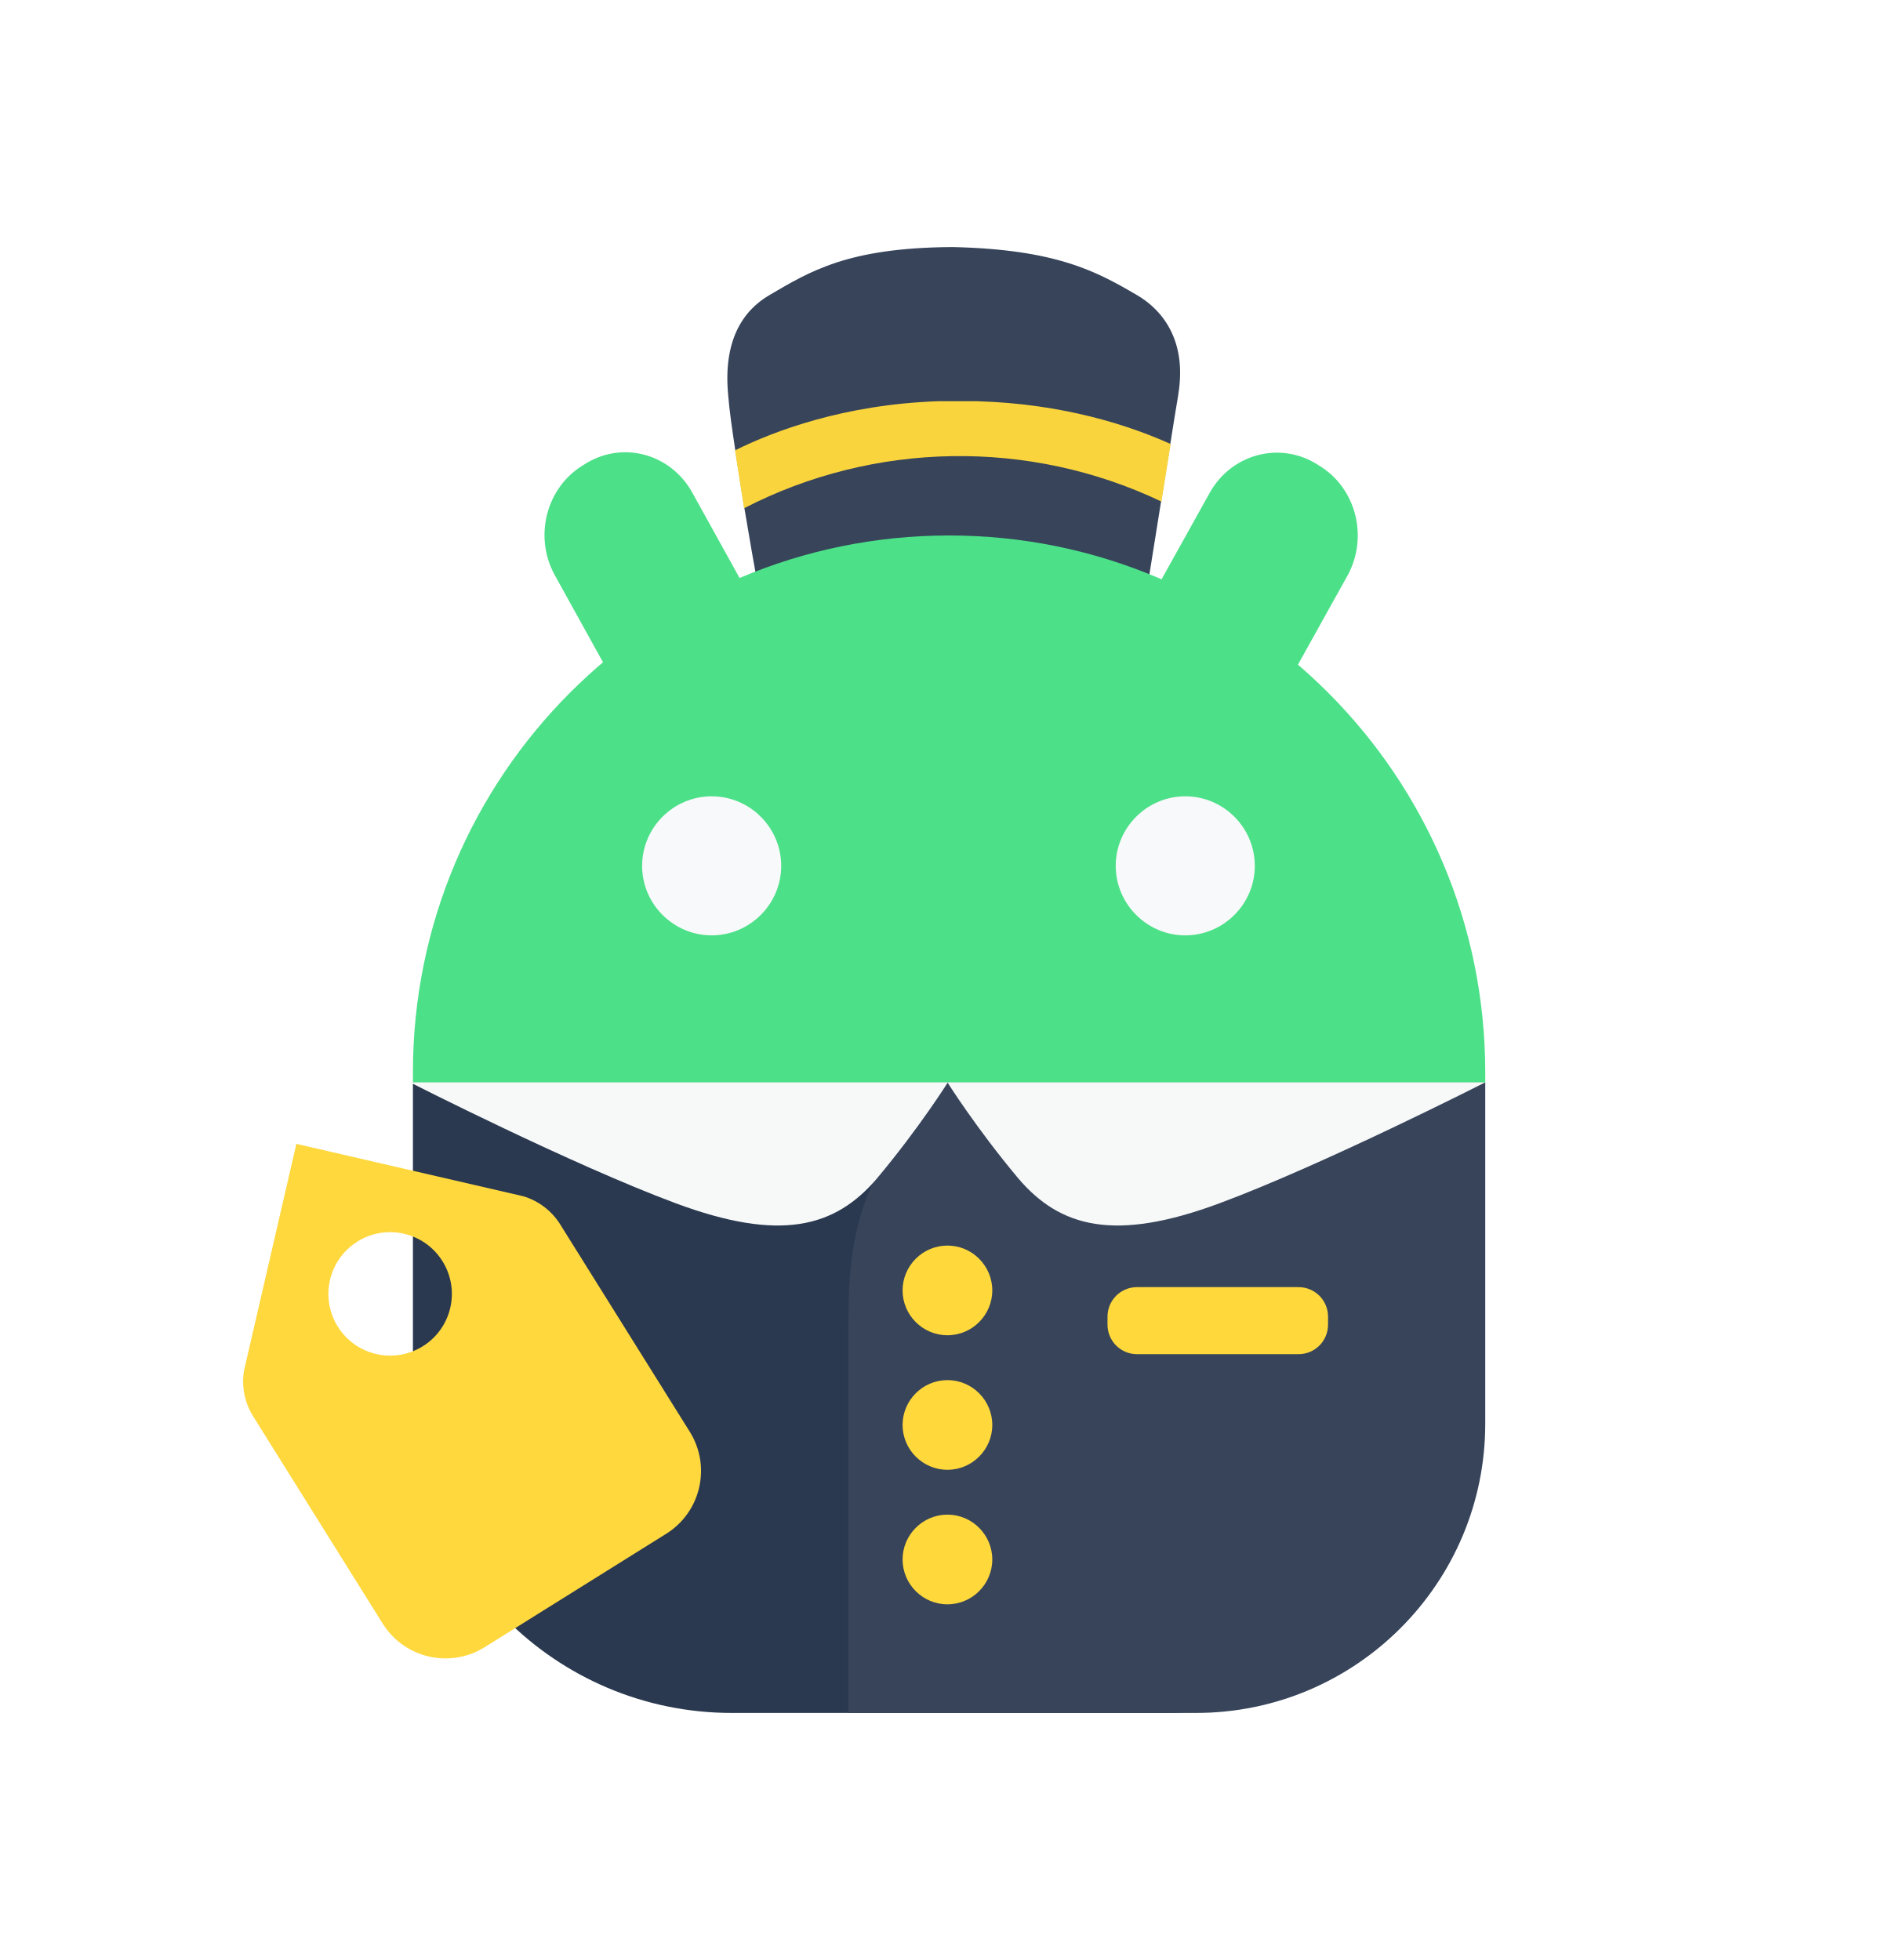
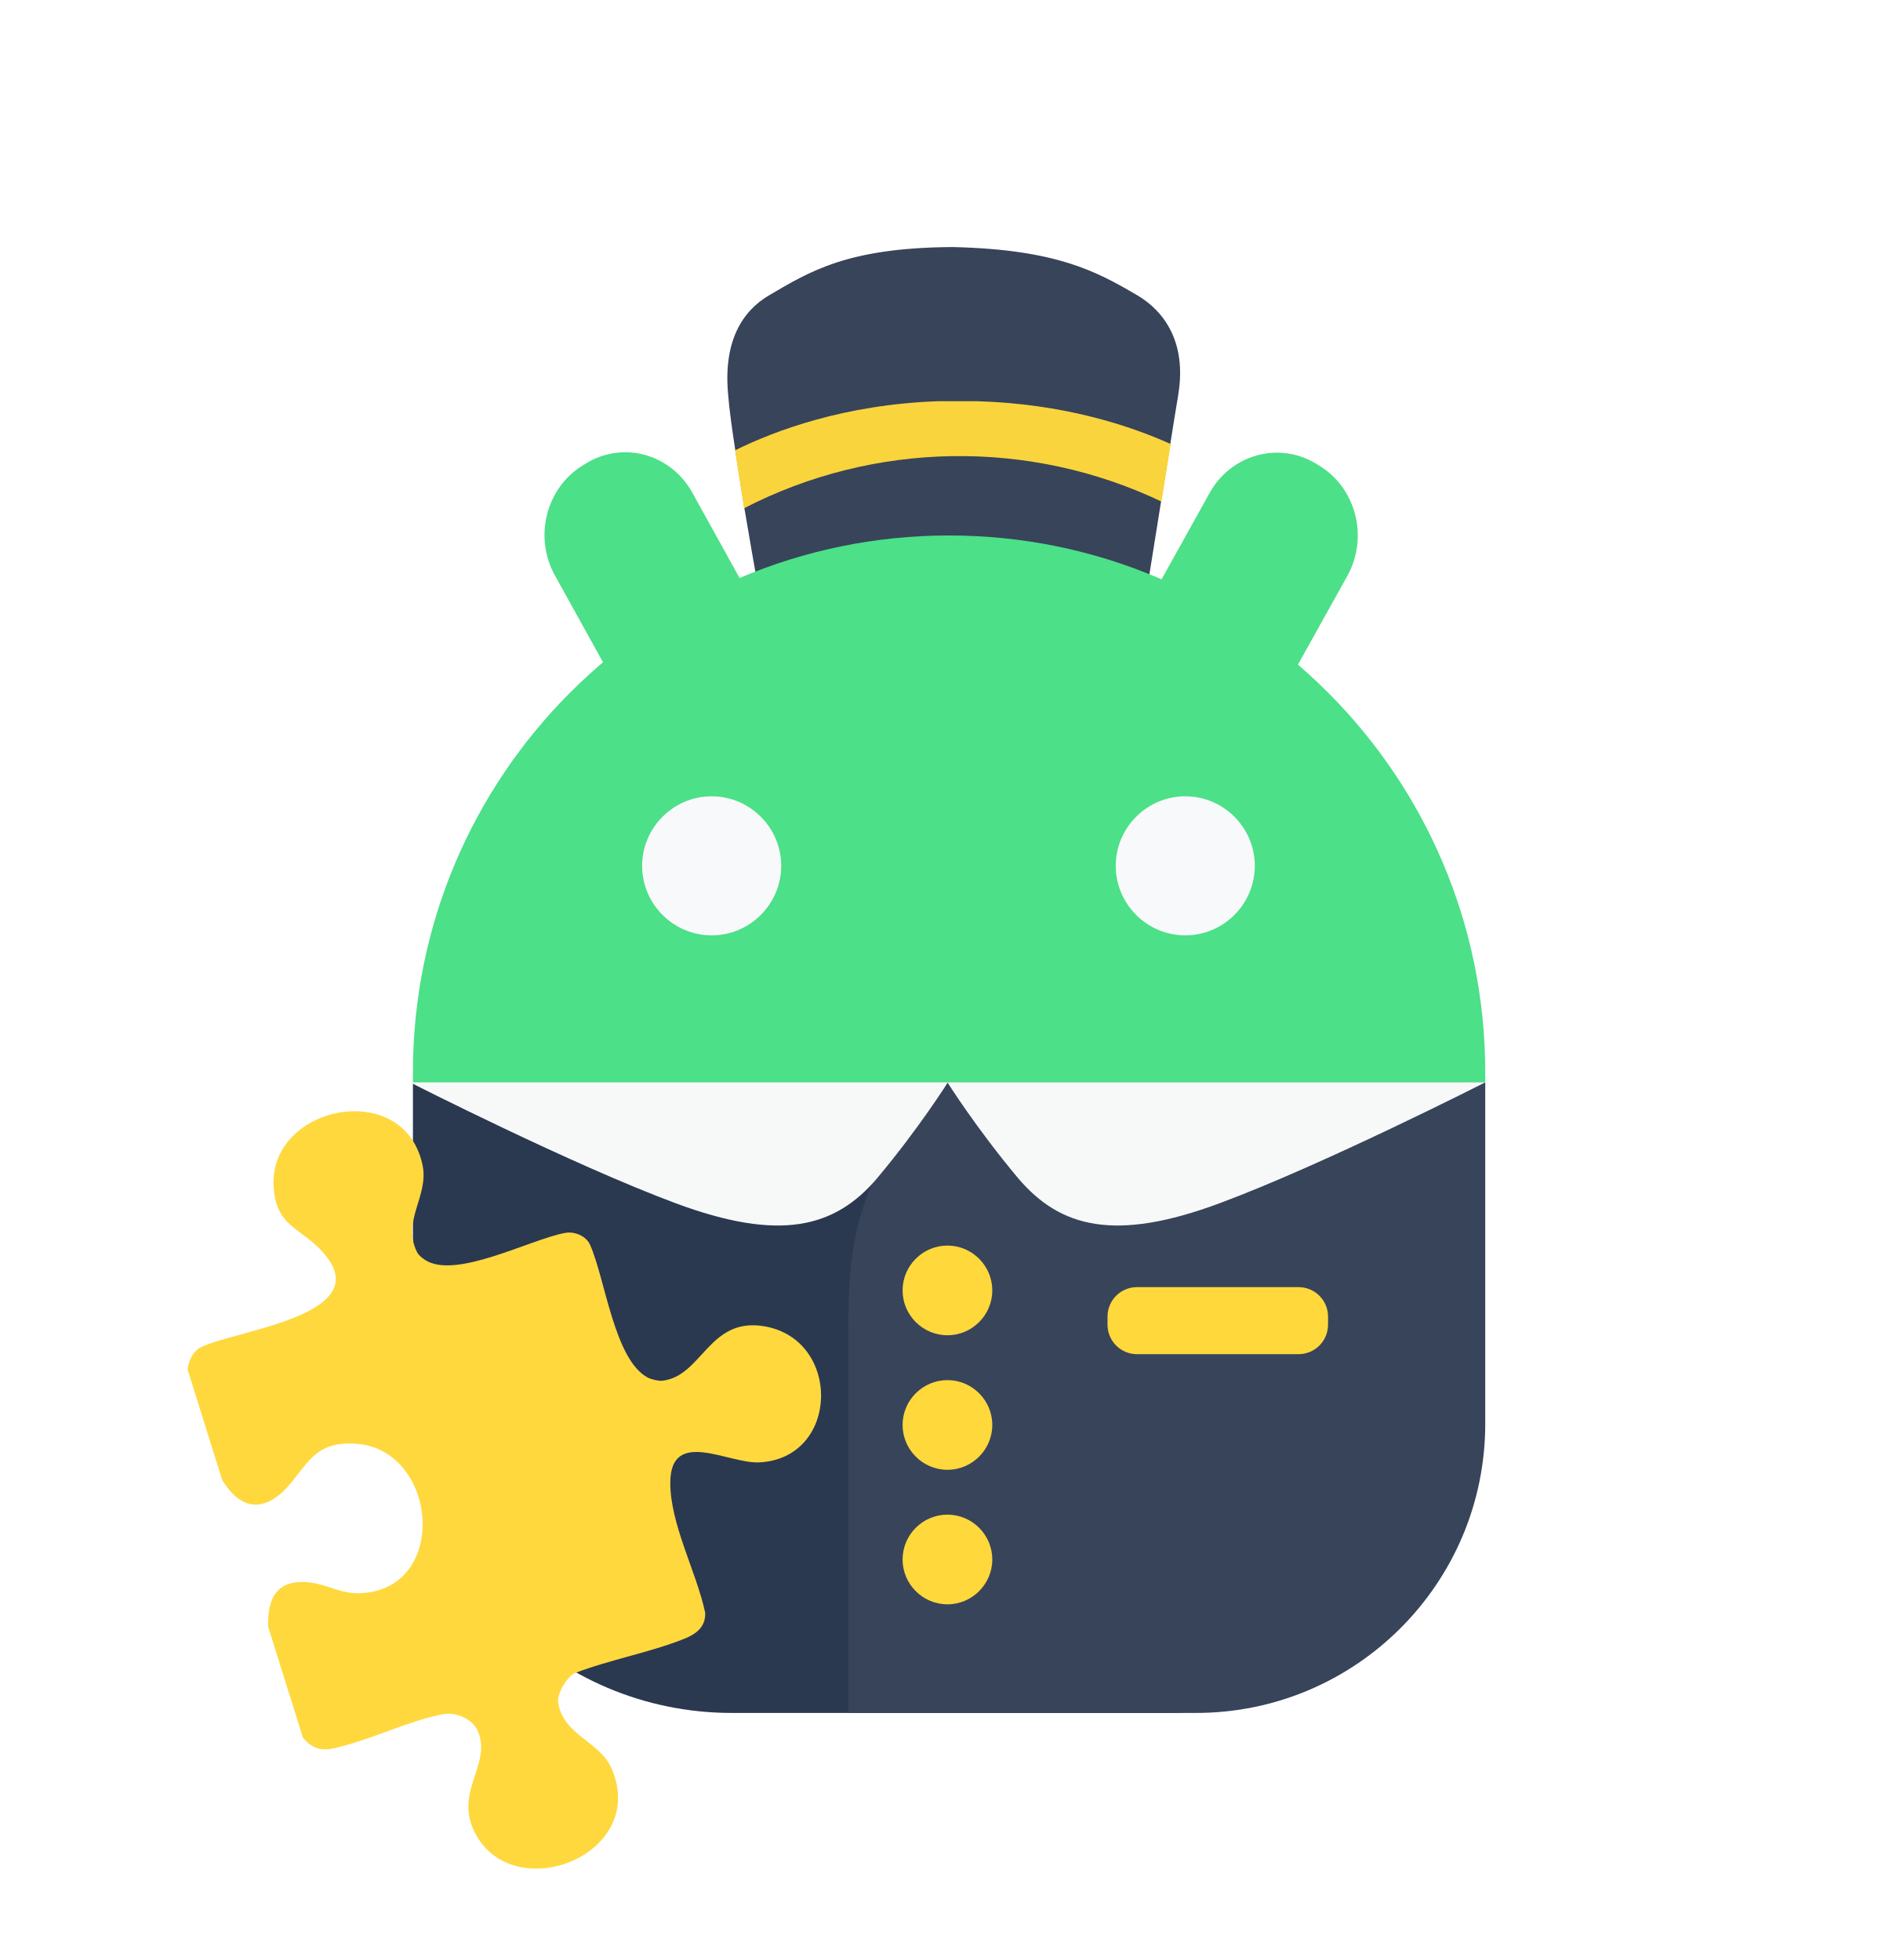
<svg xmlns="http://www.w3.org/2000/svg" id="Layer_1" data-name="Layer 1" viewBox="0 0 460.6 476.4">
  <defs>
    <style>
      .cls-1 {
+         fill: #ffd83e;
+       }
+ 
+       .cls-2 {
        fill: #ffd83c;
      }

-       .cls-1, .cls-2, .cls-3, .cls-4, .cls-5, .cls-6, .cls-7, .cls-8 {
+       .cls-2, .cls-3, .cls-4, .cls-5, .cls-6, .cls-7, .cls-8 {
        fill-rule: evenodd;
-       }
- 
-       .cls-2 {
-         fill: #ffd83e;
      }

      .cls-3 {
        fill: #f9d43d;
      }

      .cls-4 {
        fill: #f8f9fa;
      }

      .cls-5 {
        fill: #f7f8f8;
      }

      .cls-6 {
        fill: #4ce088;
      }

      .cls-7 {
        fill: #2a3950;
      }

      .cls-8 {
        fill: #37445a;
      }
    </style>
  </defs>
  <g>
    <path class="cls-8" d="M231.55,146.05c5.9.2,10,.4,10,.4v-.6c-3.7,0-7.1.1-10.1.2h.1Z" />
    <path class="cls-8" d="M221.55,145.85v.6s4-.2,10-.4c-3,0-6.4-.2-10.1-.2h.1Z" />
    <path class="cls-8" d="M178.7,109.47c-.8-5.24-1.48-10-1.75-13.62-1.2-13,3.5-20.3,10-24.1,9.9-5.8,19-11.5,44.2-11.7h.5c25.1.6,34.8,5.9,44.7,11.7,6.5,3.8,12.1,11.4,10,24.1v.1c-.53,3.2-1.23,7.36-1.94,11.97l-2.24,13.97c-.08.46-.15.91-.22,1.36-2.1,13.3-4.1,25.5-4.1,25.5-4.9-2.7-22-3.1-36.1-3-3.7,0-7.1.1-10.1.2-3,0-6.4-.2-10.1-.2-14.1-.2-31.3.2-36.2,3,0,0-2.1-11.2-4.2-23.8-.08-.48-.17-.95-.25-1.43l-2.2-14.05Z" />
    <path class="cls-6" d="M230.65,130.15c71.9,0,130.3,58.38,130.3,130.48v2.7H100.35v-2.7c0-72,58.3-130.48,130.3-130.48h0Z" />
    <path class="cls-3" d="M178.61,109.47c9.63-4.77,26.56-11.15,49.37-11.95h9.48c20.93.6,37,5.88,47.04,10.4l-2.24,13.99c-32.15-15.32-69.91-14.66-101.44,1.63l-2.2-14.07Z" />
    <path class="cls-4" d="M288.05,193.55c9.3,0,16.9,7.6,16.9,16.9s-7.6,16.9-16.9,16.9-16.9-7.6-16.9-16.9,7.6-16.9,16.9-16.9Z" />
    <path class="cls-4" d="M172.95,193.55c9.3,0,16.9,7.6,16.9,16.9s-7.6,16.9-16.9,16.9-16.9-7.6-16.9-16.9,7.6-16.9,16.9-16.9Z" />
    <path class="cls-6" d="M319.75,112.65l.8.5c9,5.4,12.1,17.4,6.9,26.8l-21.2,38.1c-5.2,9.4-16.8,12.6-25.8,7.2l-.8-.5c-9-5.4-12.1-17.4-6.9-26.8l21.2-38.1c5.2-9.4,16.8-12.6,25.8-7.2Z" />
    <path class="cls-6" d="M141.75,113.05l.8-.5c9-5.4,20.5-2.2,25.7,7.2l21.1,38.1c5.2,9.4,2.1,21.4-6.9,26.8l-.8.5c-9,5.4-20.5,2.2-25.7-7.2l-21.1-38.1c-5.2-9.4-2.1-21.4,6.9-26.8Z" />
-     <path class="cls-7" d="M100.35,263.15h260.5v75.7c0,42.8-34.7,77.5-77.5,77.5h-105.5c-42.8,0-77.5-34.7-77.5-77.5,0,0,0-75.7,0-75.7Z" />
+     <path class="cls-7" d="M100.35,263.15h260.5v75.7c0,42.8-34.7,77.5-77.5,77.5h-105.5c-42.8,0-77.5-34.7-77.5-77.5v-75.7Z" />
    <path class="cls-8" d="M268.35,263.15h92.6v82.9c0,38.8-31.5,70.3-70.3,70.3h-84.5v-93.36c0-20.68,1.74-36.77,22.42-59.84h39.78Z" />
-     <path class="cls-1" d="M276.35,312.85h39.2c4,0,7.2,3.2,7.2,7.2v1.9c0,4-3.2,7.2-7.2,7.2h-39.2c-4,0-7.2-3.2-7.2-7.2v-1.9c0-4,3.2-7.2,7.2-7.2Z" />
-     <path class="cls-1" d="M230.25,368.15c6,0,10.9,4.9,10.9,10.9s-4.9,10.9-10.9,10.9-10.9-4.9-10.9-10.9,4.9-10.9,10.9-10.9h0Z" />
-     <path class="cls-1" d="M230.25,335.45c6,0,10.9,4.9,10.9,10.9s-4.9,10.9-10.9,10.9-10.9-4.9-10.9-10.9,4.9-10.9,10.9-10.9h0Z" />
-     <path class="cls-1" d="M230.25,302.75c6,0,10.9,4.9,10.9,10.9s-4.9,10.9-10.9,10.9-10.9-4.9-10.9-10.9,4.9-10.9,10.9-10.9h0Z" />
+     <path class="cls-2" d="M276.35,312.85h39.2c4,0,7.2,3.2,7.2,7.2v1.9c0,4-3.2,7.2-7.2,7.2h-39.2c-4,0-7.2-3.2-7.2-7.2v-1.9c0-4,3.2-7.2,7.2-7.2Z" />
+     <path class="cls-2" d="M230.25,368.15c6,0,10.9,4.9,10.9,10.9s-4.9,10.9-10.9,10.9-10.9-4.9-10.9-10.9,4.9-10.9,10.9-10.9h0Z" />
+     <path class="cls-2" d="M230.25,335.45c6,0,10.9,4.9,10.9,10.9s-4.9,10.9-10.9,10.9-10.9-4.9-10.9-10.9,4.9-10.9,10.9-10.9h0Z" />
+     <path class="cls-2" d="M230.25,302.75c6,0,10.9,4.9,10.9,10.9s-4.9,10.9-10.9,10.9-10.9-4.9-10.9-10.9,4.9-10.9,10.9-10.9h0Z" />
    <path class="cls-5" d="M360.95,263.08s-39.3,20-64.6,29.4c-25.3,9.4-38.7,6-49-6.2-10.2-12.2-17.1-23.2-17.1-23.2h130.7Z" />
    <path class="cls-5" d="M99.65,263.08s39.3,20,64.6,29.4c25.3,9.4,38.7,6,49-6.2,10.2-12.2,17.1-23.2,17.1-23.2H99.65Z" />
  </g>
-   <g transform="translate(27,250) rotate(-32 80 84) translate(32,16)">
-     <path class="cls-2" d="M48 2 L88 42 A16 16 0 0 1 92 53 L92 112 A18 18 0 0 1 74 130 L22 130 A18 18 0 0 1 4 112 L4 53 A16 16 0 0 1 8 42 L48 2 Z M48 30 A15 15 0 1 0 48 60 A15 15 0 1 0 48 30 Z" />
-   </g>
+   <path class="cls-1" d="M45.6,332.98c.18-2.07,1.18-4.43,3.13-5.46,7.94-4.17,44.87-7.9,28.93-24-5.27-5.32-10.73-5.79-11.17-15.39-.89-19.52,31.87-26.16,36.22-4.82,1.51,7.41-5.1,13.43-1.39,20.97.41.83,1.16,1.41,1.9,1.91,7.39,4.95,25.61-4.96,34.13-6.52,2.27-.42,5.08.73,6.04,2.87,3.7,8.23,5.9,28.11,14.1,32.33.74.38,2.59.83,3.38.74,9.81-1.01,11.32-15.55,24.89-13.24,18.88,3.23,18.3,32.24-1.36,33.08-7.4.32-21.4-8.41-21.5,4.82-.08,10.14,6.33,21.71,8.47,31.67.18,3.41-2.09,5.19-5.01,6.36-8.37,3.36-18.17,5.09-26.67,8.37-1.95.96-4.36,4.96-4.03,7.16,1.19,7.95,10.14,9.4,13,16.08,8.88,20.69-23.01,33.43-32.85,16.28-6.02-10.5,3.94-17.1.29-25.49-1.24-2.86-5.3-4.62-8.3-4.07-8.21,1.52-17.63,6.19-26.01,8.17-3.62.85-5.66.44-8.16-2.41l-8.47-27.03c-.16-6.9,2.09-11.51,9.83-10.76,4.63.45,7.83,2.99,13.12,2.62,21.31-1.47,18.17-35.51-2.15-36.34-8.58-.35-10.6,3.81-15.08,9.36-5.76,7.15-11.95,7.65-16.9-.58l-8.36-26.68Z" />
</svg>
